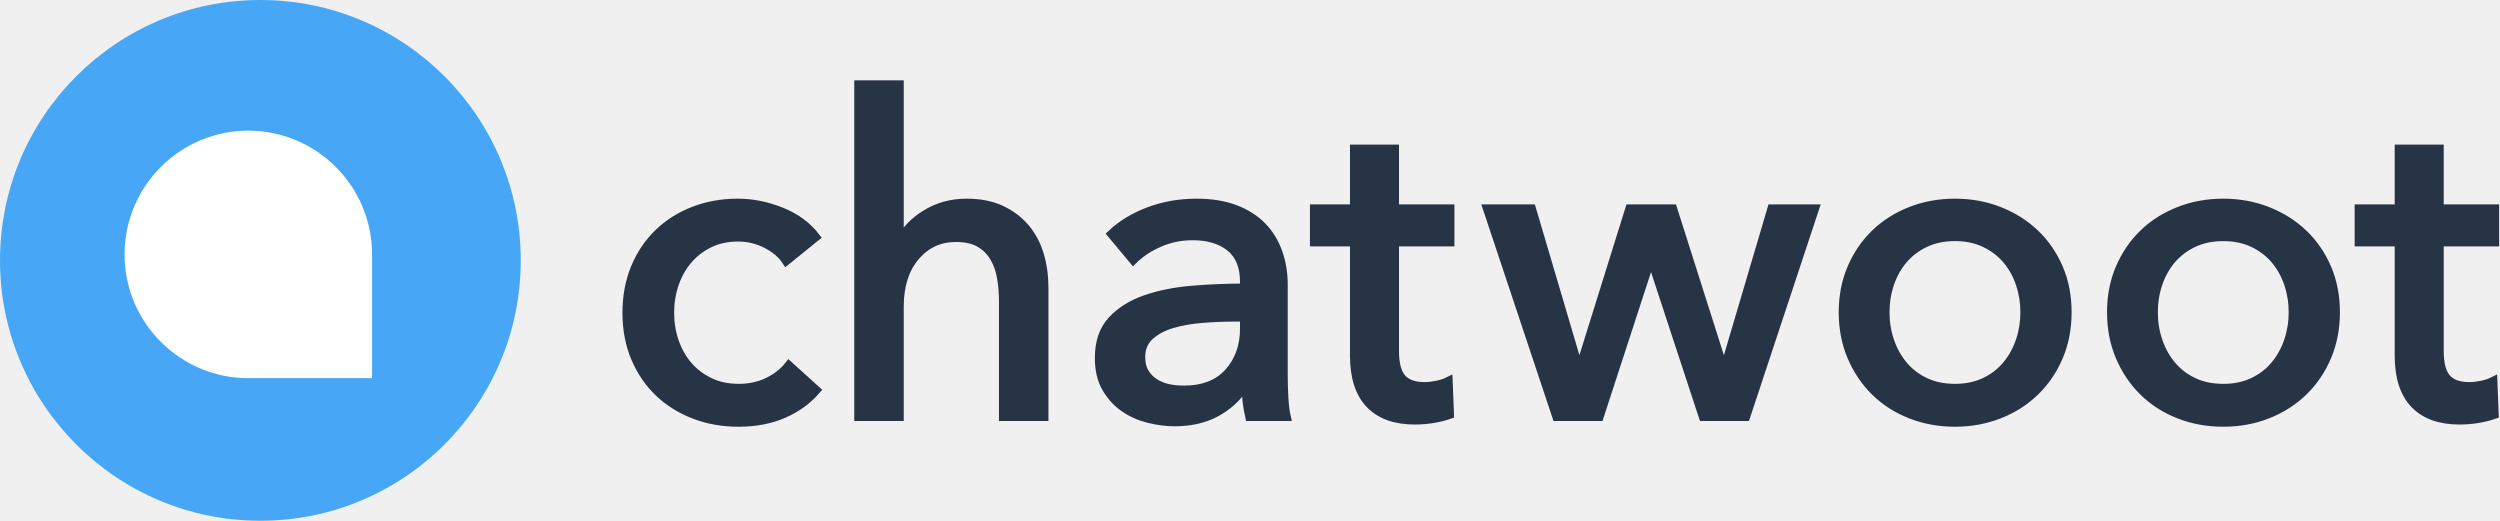
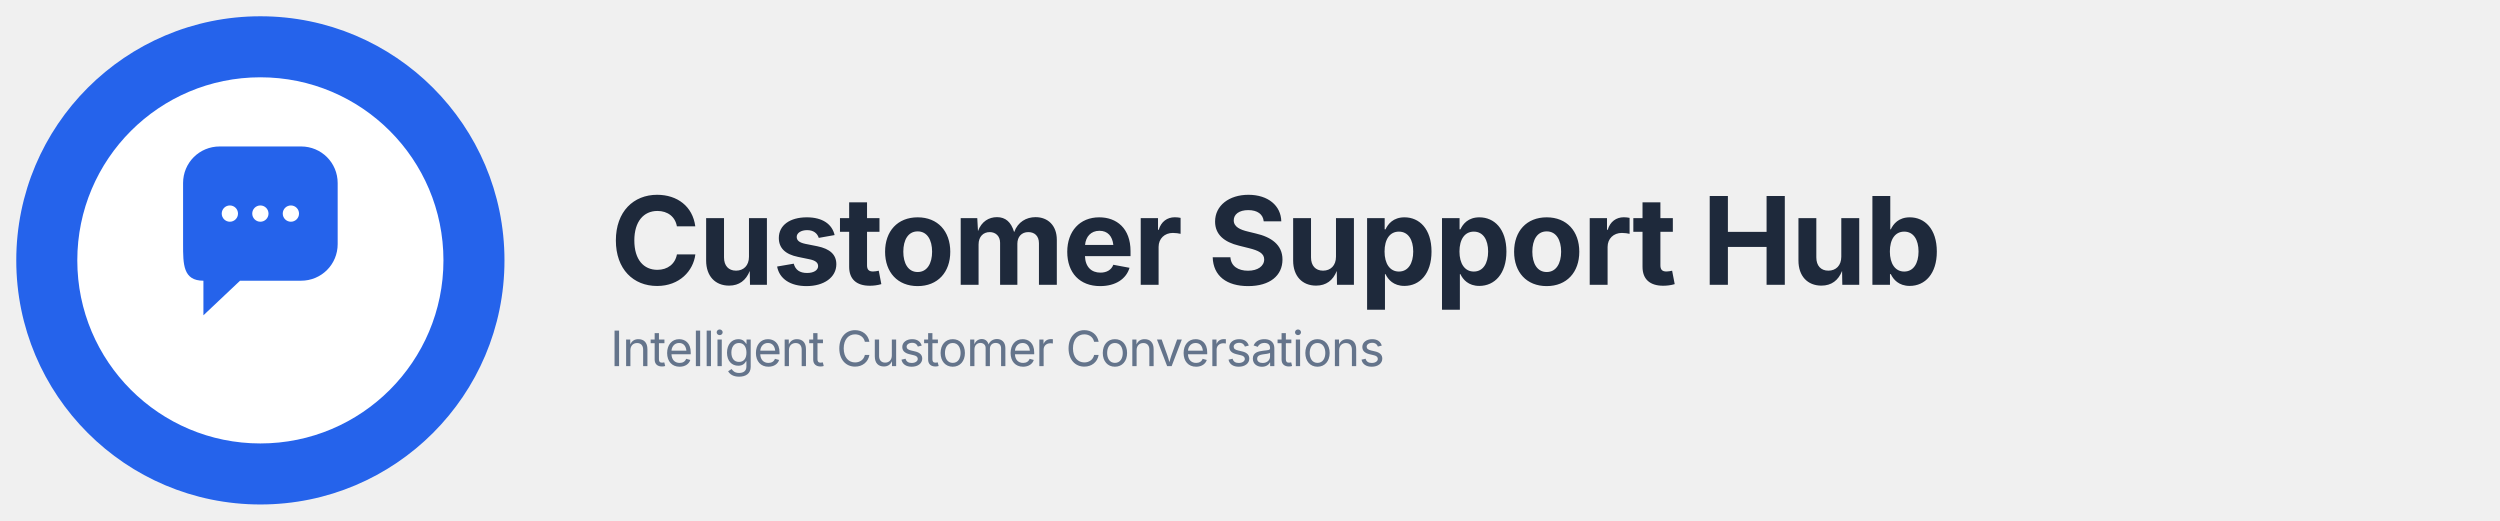
<svg xmlns="http://www.w3.org/2000/svg" width="2458px" height="512px" viewBox="0 0 2458 512" version="1.1">
  <g id="Logo" stroke="none" stroke-width="1" fill="none" fill-rule="evenodd">
-     <g id="on_white" fill-rule="nonzero">
-       <g id="woot-log">
-         <circle id="Oval" fill="#47A7F6" cx="256" cy="256" r="256" />
-         <path d="M362.808,368.808 L244.123,368.808 C178.699,368.808 125.457,315.562 125.457,250.122 C125.457,184.703 178.699,131.457 244.124,131.457 C309.565,131.457 362.808,184.703 362.808,250.122 L362.808,368.808 Z" id="Fill-1" stroke="#FFFFFF" stroke-width="6" fill="#FFFFFF" />
-       </g>
-       <path d="M772.982,256.848 C768.658,250.217 762.171,244.667 753.522,240.198 C744.872,235.73 735.647,233.495 725.844,233.495 C715.177,233.495 705.735,235.513 697.518,239.55 C689.302,243.586 682.31,248.992 676.544,255.767 C670.778,262.542 666.381,270.398 663.354,279.336 C660.327,288.273 658.813,297.643 658.813,307.446 C658.813,317.248 660.327,326.618 663.354,335.555 C666.381,344.493 670.778,352.349 676.544,359.124 C682.31,365.899 689.374,371.305 697.735,375.341 C706.095,379.378 715.609,381.396 726.277,381.396 C736.656,381.396 746.098,379.378 754.603,375.341 C763.108,371.305 770.099,365.827 775.577,358.908 L802.822,383.558 C794.173,393.649 783.361,401.505 770.387,407.127 C757.414,412.749 742.71,415.56 726.277,415.56 C710.42,415.56 695.789,412.965 682.382,407.776 C668.976,402.586 657.372,395.307 647.569,385.937 C637.767,376.567 630.055,365.251 624.433,351.989 C618.811,338.727 616,323.879 616,307.446 C616,291.3 618.739,276.597 624.217,263.335 C629.695,250.073 637.335,238.685 647.137,229.171 C656.939,219.657 668.544,212.305 681.95,207.115 C695.356,201.926 709.843,199.331 725.412,199.331 C739.827,199.331 754.17,202.214 768.441,207.98 C782.713,213.746 794.028,222.107 802.389,233.063 L772.982,256.848 Z M885.421,236.09 C890.322,225.999 898.683,217.35 910.504,210.143 C922.324,202.935 935.586,199.331 950.29,199.331 C963.552,199.331 974.94,201.565 984.454,206.034 C993.968,210.503 1001.896,216.485 1008.239,223.981 C1014.582,231.477 1019.267,240.27 1022.294,250.361 C1025.321,260.452 1026.835,271.263 1026.835,282.795 L1026.835,409.938 L986.184,409.938 L986.184,296.634 C986.184,288.273 985.535,280.345 984.238,272.849 C982.94,265.353 980.562,258.722 977.102,252.956 C973.643,247.19 968.958,242.577 963.047,239.117 C957.137,235.658 949.425,233.928 939.911,233.928 C923.766,233.928 910.504,240.054 900.125,252.307 C889.746,264.56 884.556,280.921 884.556,301.391 L884.556,409.938 L843.905,409.938 L843.905,83 L884.556,83 L884.556,236.09 L885.421,236.09 Z M1223.171,277.174 C1223.171,261.893 1218.558,250.577 1209.332,243.226 C1200.106,235.874 1187.853,232.198 1172.573,232.198 C1161.041,232.198 1150.157,234.432 1139.923,238.901 C1129.688,243.37 1121.111,249.064 1114.191,255.983 L1092.568,230.036 C1102.659,220.522 1114.984,213.026 1129.544,207.548 C1144.103,202.07 1159.743,199.331 1176.465,199.331 C1191.169,199.331 1203.926,201.421 1214.738,205.602 C1225.549,209.782 1234.415,215.476 1241.334,222.684 C1248.253,229.892 1253.443,238.396 1256.902,248.199 C1260.362,258.001 1262.092,268.524 1262.092,279.768 L1262.092,369.287 C1262.092,376.206 1262.308,383.486 1262.741,391.126 C1263.173,398.766 1263.966,405.037 1265.119,409.938 L1228.36,409.938 C1226.054,400.136 1224.9,390.333 1224.9,380.531 L1223.603,380.531 C1216.107,391.487 1206.665,399.991 1195.277,406.046 C1183.889,412.1 1170.411,415.128 1154.842,415.128 C1146.77,415.128 1138.337,414.046 1129.544,411.884 C1120.75,409.722 1112.75,406.19 1105.542,401.289 C1098.334,396.388 1092.352,389.901 1087.595,381.828 C1082.838,373.756 1080.46,363.809 1080.46,351.989 C1080.46,336.42 1084.64,324.095 1093.001,315.014 C1101.362,305.932 1112.317,299.013 1125.868,294.256 C1139.418,289.499 1154.698,286.399 1171.708,284.958 C1188.718,283.516 1205.872,282.795 1223.171,282.795 L1223.171,277.174 Z M1213.224,312.203 C1203.133,312.203 1192.682,312.635 1181.871,313.5 C1171.059,314.365 1161.257,316.095 1152.464,318.689 C1143.67,321.284 1136.391,325.176 1130.625,330.366 C1124.859,335.555 1121.976,342.475 1121.976,351.124 C1121.976,357.178 1123.201,362.224 1125.651,366.26 C1128.102,370.296 1131.345,373.612 1135.382,376.206 C1139.418,378.801 1143.887,380.603 1148.788,381.612 C1153.689,382.621 1158.734,383.126 1163.924,383.126 C1182.952,383.126 1197.584,377.432 1207.818,366.044 C1218.053,354.655 1223.171,340.312 1223.171,323.014 L1223.171,312.203 L1213.224,312.203 Z M1425.993,238.252 L1371.504,238.252 L1371.504,345.069 C1371.504,357.467 1373.81,366.332 1378.423,371.666 C1383.036,376.999 1390.388,379.666 1400.478,379.666 C1404.226,379.666 1408.263,379.234 1412.587,378.369 C1416.912,377.504 1420.804,376.206 1424.264,374.477 L1425.561,407.776 C1420.66,409.506 1415.254,410.875 1409.344,411.884 C1403.433,412.893 1397.307,413.398 1390.964,413.398 C1371.648,413.398 1356.872,408.064 1346.637,397.397 C1336.402,386.729 1331.285,370.729 1331.285,349.394 L1331.285,238.252 L1291.931,238.252 L1291.931,204.953 L1331.285,204.953 L1331.285,146.139 L1371.504,146.139 L1371.504,204.953 L1425.993,204.953 L1425.993,238.252 Z M1506.078,204.953 L1552.351,361.503 L1553.216,361.503 L1602.083,204.953 L1644.897,204.953 L1694.629,361.503 L1695.494,361.503 L1741.767,204.953 L1784.581,204.953 L1716.685,409.938 L1674.304,409.938 L1623.706,255.983 L1622.841,255.983 L1572.676,409.938 L1530.295,409.938 L1461.967,204.953 L1506.078,204.953 Z M2032.811,307.013 C2032.811,322.87 2030,337.429 2024.378,350.691 C2018.756,363.953 2010.972,375.413 2001.026,385.072 C1991.079,394.73 1979.331,402.226 1965.78,407.56 C1952.23,412.893 1937.671,415.56 1922.102,415.56 C1906.534,415.56 1891.974,412.893 1878.424,407.56 C1864.873,402.226 1853.197,394.73 1843.395,385.072 C1833.592,375.413 1825.88,363.953 1820.258,350.691 C1814.636,337.429 1811.825,322.87 1811.825,307.013 C1811.825,291.156 1814.636,276.669 1820.258,263.551 C1825.88,250.433 1833.592,239.117 1843.395,229.603 C1853.197,220.089 1864.873,212.665 1878.424,207.332 C1891.974,201.998 1906.534,199.331 1922.102,199.331 C1937.671,199.331 1952.23,201.998 1965.78,207.332 C1979.331,212.665 1991.079,220.089 2001.026,229.603 C2010.972,239.117 2018.756,250.433 2024.378,263.551 C2030,276.669 2032.811,291.156 2032.811,307.013 Z M1990.43,307.013 C1990.43,297.211 1988.917,287.841 1985.89,278.903 C1982.862,269.966 1978.466,262.11 1972.7,255.334 C1966.934,248.559 1959.798,243.154 1951.293,239.117 C1942.788,235.081 1933.058,233.063 1922.102,233.063 C1911.146,233.063 1901.416,235.081 1892.911,239.117 C1884.406,243.154 1877.271,248.559 1871.505,255.334 C1865.738,262.11 1861.342,269.966 1858.315,278.903 C1855.287,287.841 1853.774,297.211 1853.774,307.013 C1853.774,316.816 1855.287,326.185 1858.315,335.123 C1861.342,344.06 1865.738,351.989 1871.505,358.908 C1877.271,365.827 1884.406,371.305 1892.911,375.341 C1901.416,379.378 1911.146,381.396 1922.102,381.396 C1933.058,381.396 1942.788,379.378 1951.293,375.341 C1959.798,371.305 1966.934,365.827 1972.7,358.908 C1978.466,351.989 1982.862,344.06 1985.89,335.123 C1988.917,326.185 1990.43,316.816 1990.43,307.013 Z M2296.611,307.013 C2296.611,322.87 2293.8,337.429 2288.178,350.691 C2282.556,363.953 2274.771,375.413 2264.825,385.072 C2254.878,394.73 2243.13,402.226 2229.58,407.56 C2216.029,412.893 2201.47,415.56 2185.901,415.56 C2170.333,415.56 2155.774,412.893 2142.223,407.56 C2128.673,402.226 2116.996,394.73 2107.194,385.072 C2097.392,375.413 2089.68,363.953 2084.058,350.691 C2078.436,337.429 2075.625,322.87 2075.625,307.013 C2075.625,291.156 2078.436,276.669 2084.058,263.551 C2089.68,250.433 2097.392,239.117 2107.194,229.603 C2116.996,220.089 2128.673,212.665 2142.223,207.332 C2155.774,201.998 2170.333,199.331 2185.901,199.331 C2201.47,199.331 2216.029,201.998 2229.58,207.332 C2243.13,212.665 2254.878,220.089 2264.825,229.603 C2274.771,239.117 2282.556,250.433 2288.178,263.551 C2293.8,276.669 2296.611,291.156 2296.611,307.013 Z M2254.23,307.013 C2254.23,297.211 2252.716,287.841 2249.689,278.903 C2246.662,269.966 2242.265,262.11 2236.499,255.334 C2230.733,248.559 2223.597,243.154 2215.092,239.117 C2206.587,235.081 2196.857,233.063 2185.901,233.063 C2174.946,233.063 2165.215,235.081 2156.71,239.117 C2148.205,243.154 2141.07,248.559 2135.304,255.334 C2129.538,262.11 2125.141,269.966 2122.114,278.903 C2119.087,287.841 2117.573,297.211 2117.573,307.013 C2117.573,316.816 2119.087,326.185 2122.114,335.123 C2125.141,344.06 2129.538,351.989 2135.304,358.908 C2141.07,365.827 2148.205,371.305 2156.71,375.341 C2165.215,379.378 2174.946,381.396 2185.901,381.396 C2196.857,381.396 2206.587,379.378 2215.092,375.341 C2223.597,371.305 2230.733,365.827 2236.499,358.908 C2242.265,351.989 2246.662,344.06 2249.689,335.123 C2252.716,326.185 2254.23,316.816 2254.23,307.013 Z M2453.16,238.252 L2398.671,238.252 L2398.671,345.069 C2398.671,357.467 2400.977,366.332 2405.59,371.666 C2410.203,376.999 2417.554,379.666 2427.645,379.666 C2431.393,379.666 2435.429,379.234 2439.754,378.369 C2444.079,377.504 2447.971,376.206 2451.43,374.477 L2452.728,407.776 C2447.827,409.506 2442.421,410.875 2436.511,411.884 C2430.6,412.893 2424.474,413.398 2418.131,413.398 C2398.815,413.398 2384.039,408.064 2373.804,397.397 C2363.569,386.729 2358.452,370.729 2358.452,349.394 L2358.452,238.252 L2319.098,238.252 L2319.098,204.953 L2358.452,204.953 L2358.452,146.139 L2398.671,146.139 L2398.671,204.953 L2453.16,204.953 L2453.16,238.252 Z" id="chatwoot" stroke="#273445" stroke-width="8" fill="#273444" />
+     <g id="custom_logo" fill-rule="nonzero">
+       <circle id="background-circle" fill="#2563EB" cx="256" cy="256" r="240" />
+       <circle id="inner-circle" fill="#FFFFFF" cx="256" cy="256" r="180" />
+       <path d="M180 180 C180 160, 196 144, 216 144 L296 144 C316 144, 332 160, 332 180 L332 240 C332 260, 316 276, 296 276 L236 276 L200 310 L200 276 C180 276, 180 260, 180 240 Z" fill="#2563EB" stroke="none" />
+       <circle cx="226" cy="210" r="8" fill="#FFFFFF" />
+       <circle cx="256" cy="210" r="8" fill="#FFFFFF" />
+       <circle cx="286" cy="210" r="8" fill="#FFFFFF" />
+       <text x="600" y="280" font-family="Inter, system-ui, sans-serif" font-size="120" font-weight="700" fill="#1E293B" letter-spacing="-2px">
+                 Customer Support Hub
+             </text>
+       <text x="600" y="360" font-family="Inter, system-ui, sans-serif" font-size="48" font-weight="400" fill="#64748B" letter-spacing="-1px">
+                 Intelligent Customer Conversations
+             </text>
    </g>
  </g>
</svg>
